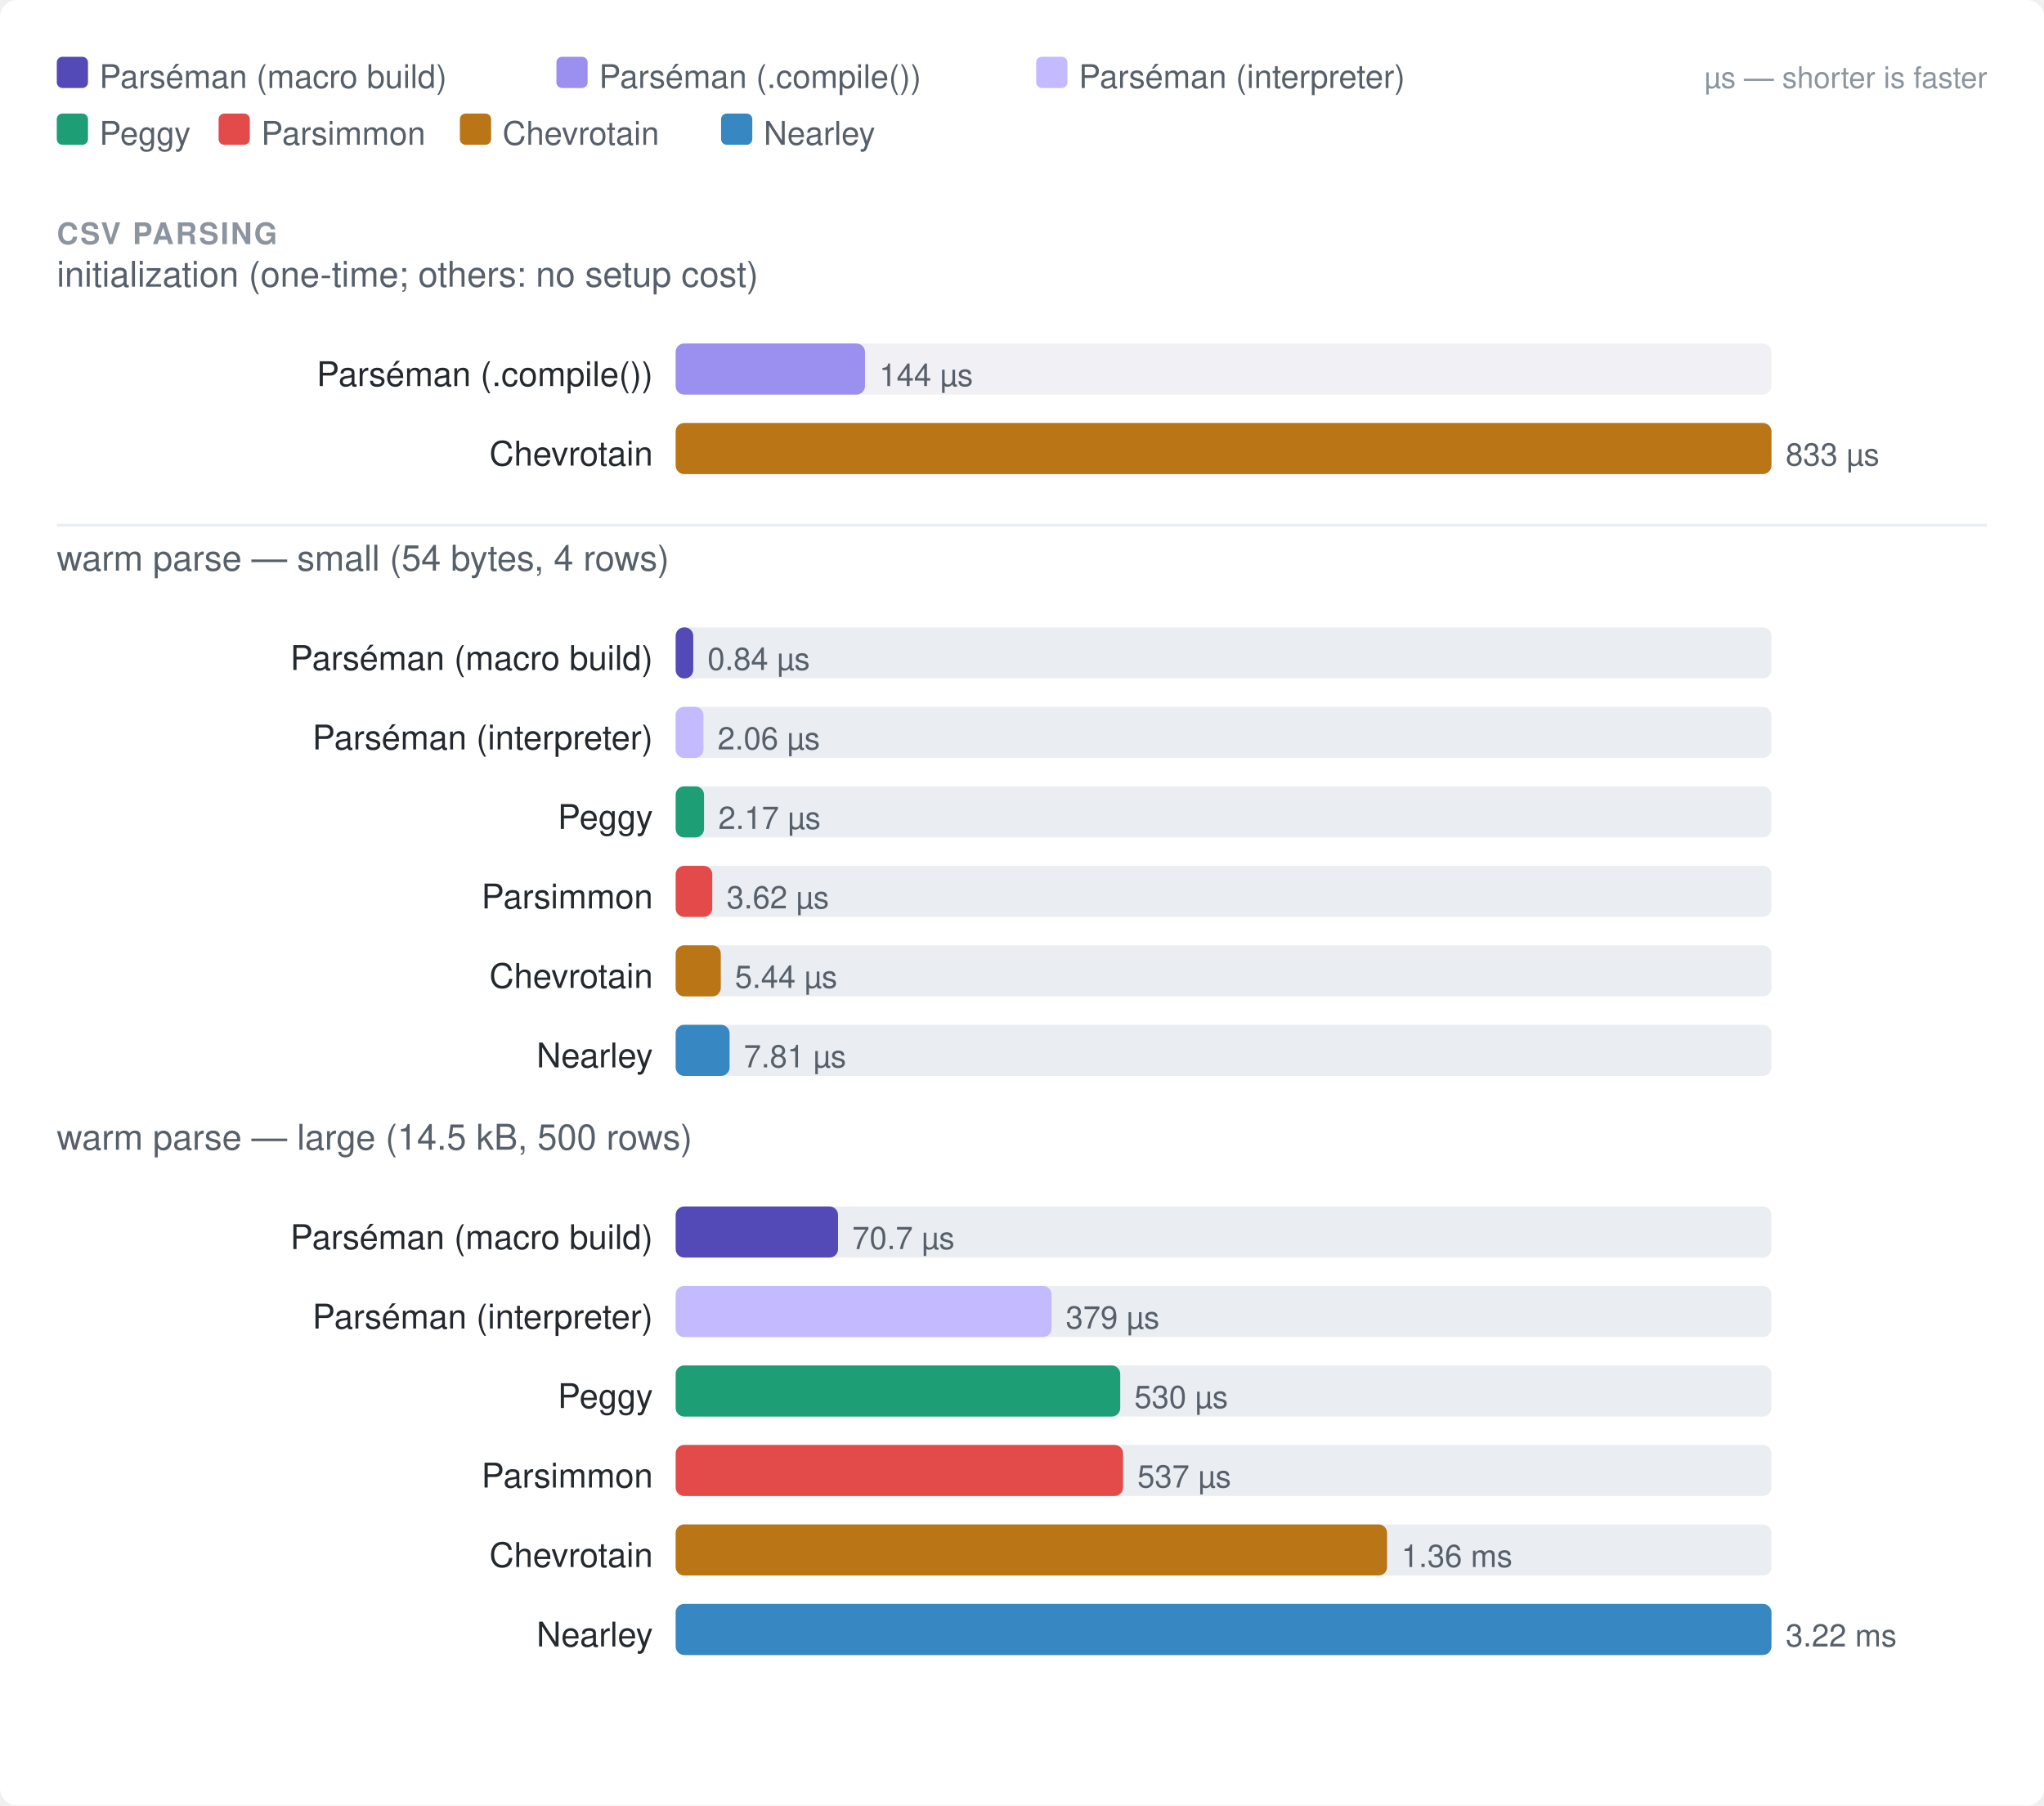
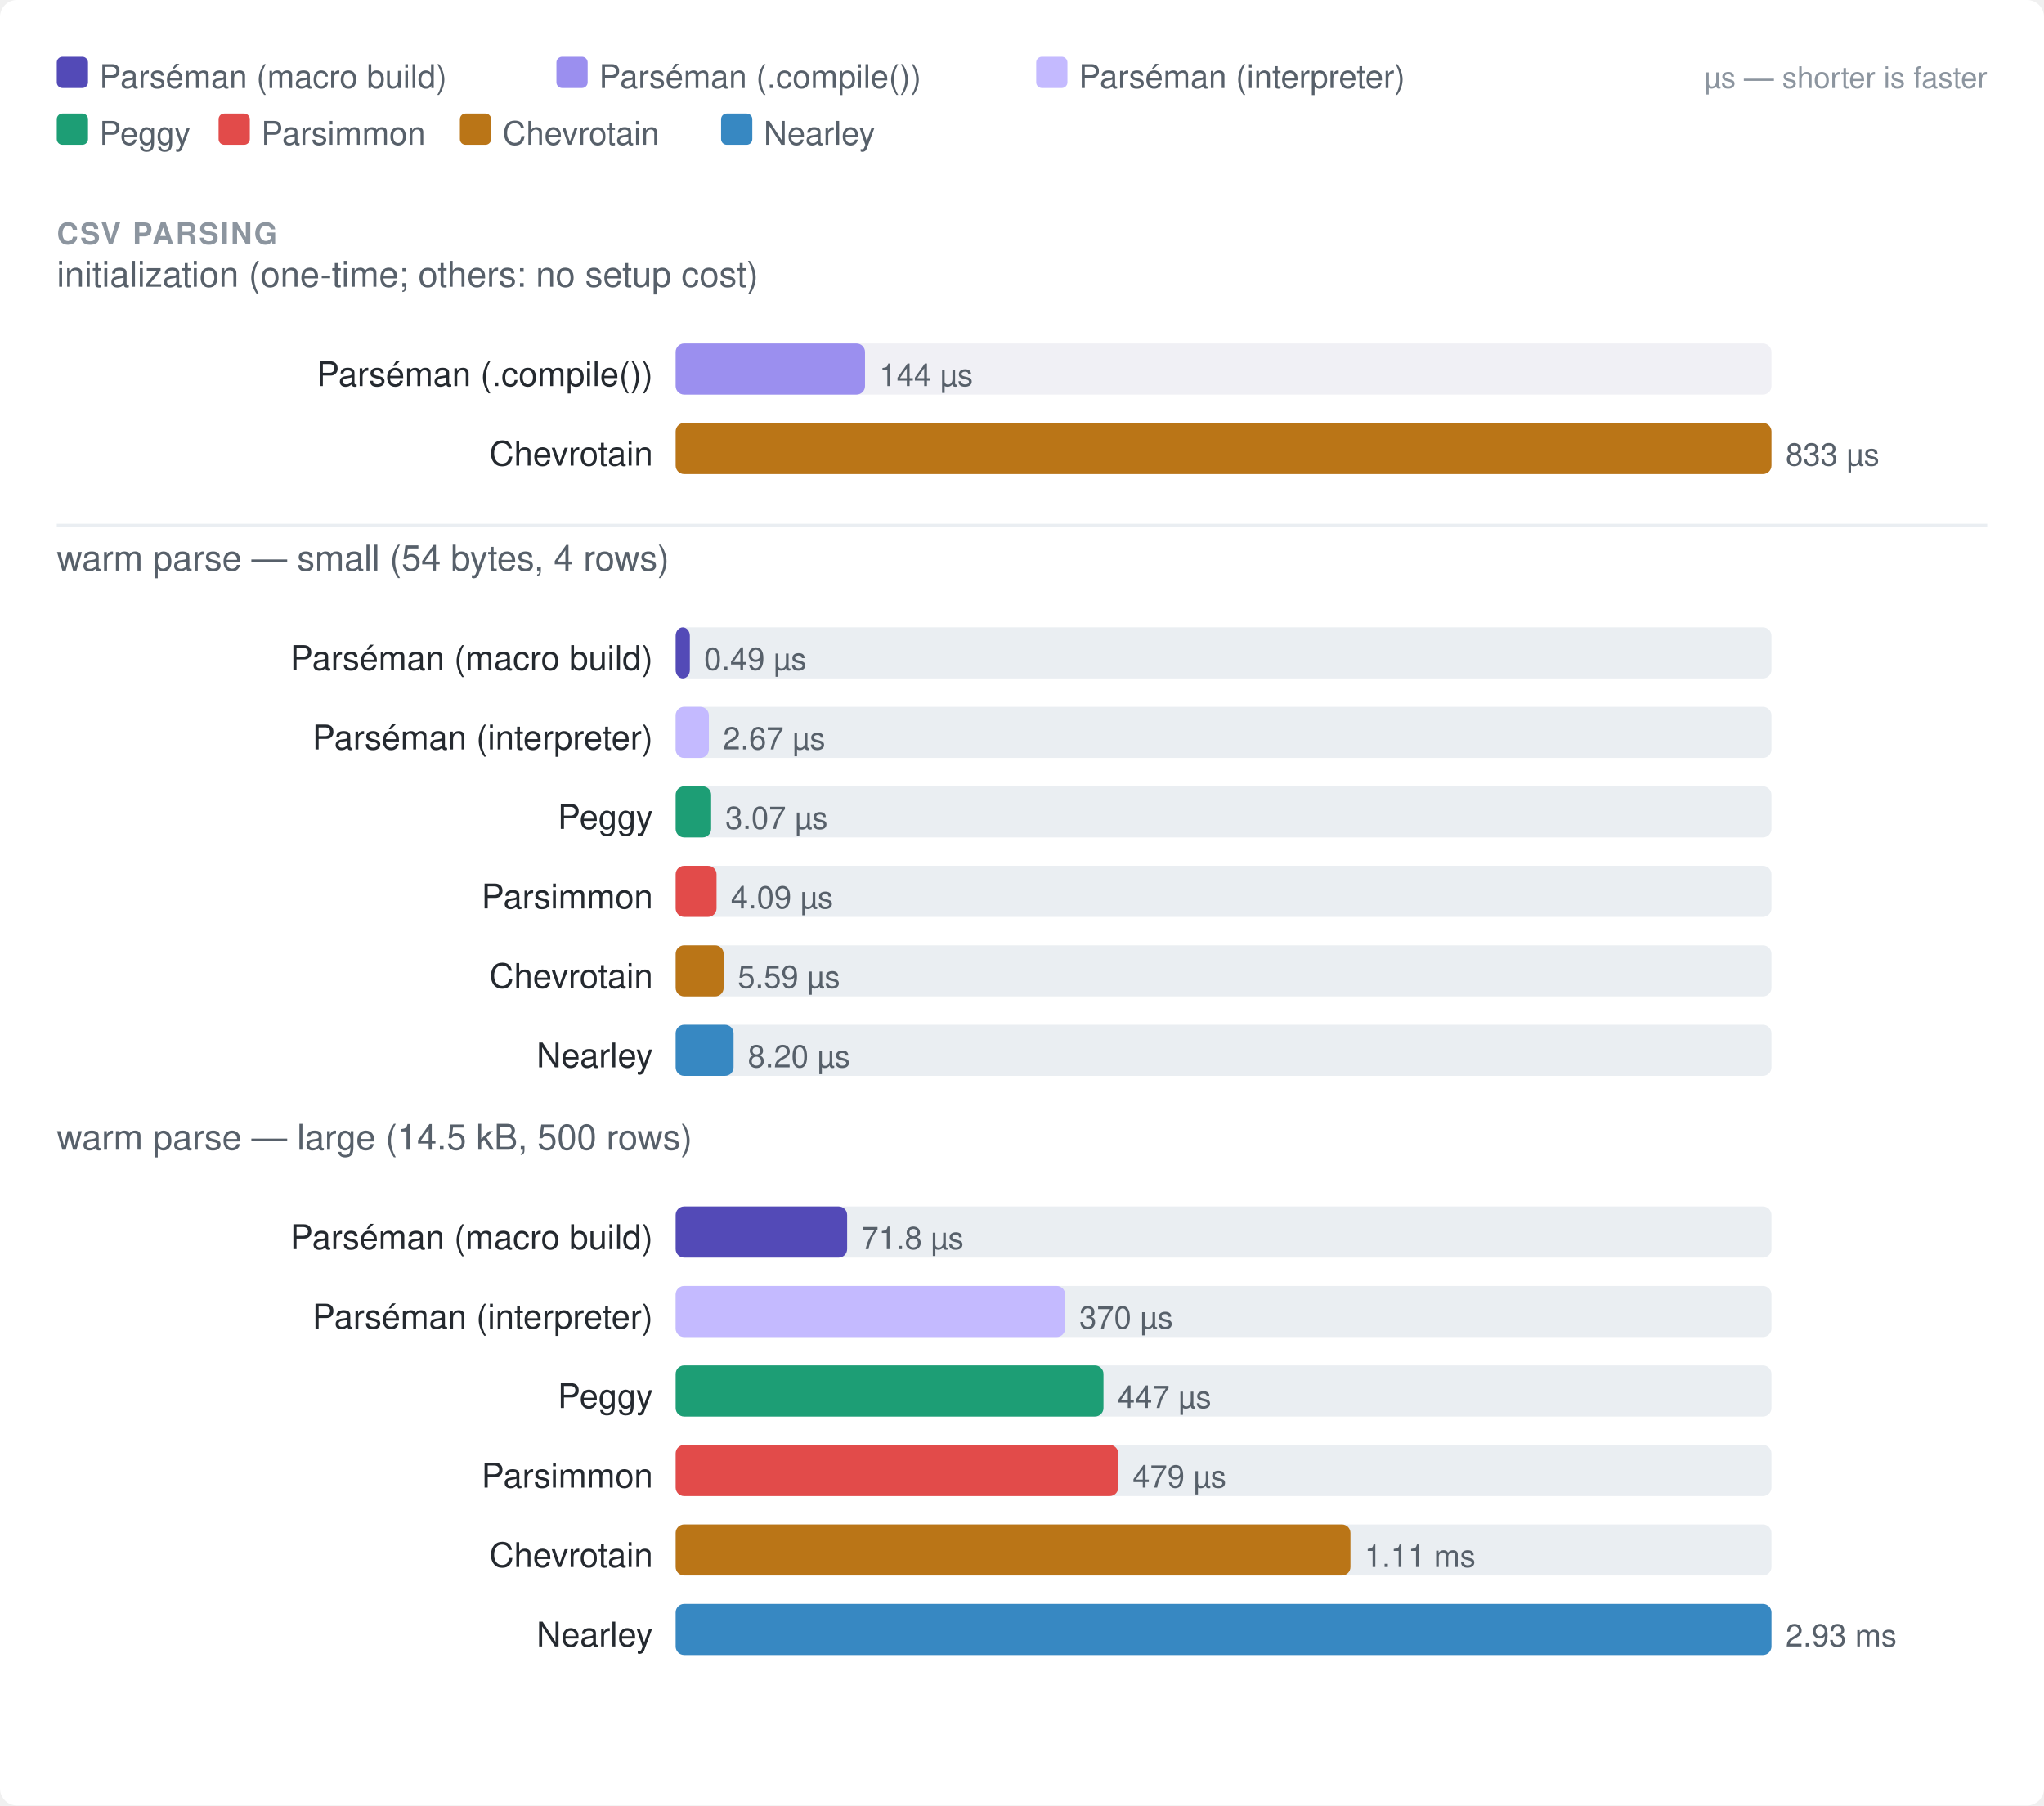
<svg xmlns="http://www.w3.org/2000/svg" viewBox="0 0 720 636" width="720" height="636">
  <rect width="720" height="636" fill="white" rx="6" />
  <rect x="20" y="20" width="11" height="11" rx="2" fill="#534AB7" />
  <text x="35" y="31" font-size="11.5" fill="#57606a" font-family="-apple-system,BlinkMacSystemFont,'Segoe UI',Helvetica,Arial,sans-serif">Parséman (macro build)</text>
  <rect x="196" y="20" width="11" height="11" rx="2" fill="#9B8FEF" />
  <text x="211" y="31" font-size="11.5" fill="#57606a" font-family="-apple-system,BlinkMacSystemFont,'Segoe UI',Helvetica,Arial,sans-serif">Parséman (.compile())</text>
  <rect x="365" y="20" width="11" height="11" rx="2" fill="#C4BAFF" />
  <text x="380" y="31" font-size="11.5" fill="#57606a" font-family="-apple-system,BlinkMacSystemFont,'Segoe UI',Helvetica,Arial,sans-serif">Parséman (interpreter)</text>
  <rect x="20" y="40" width="11" height="11" rx="2" fill="#1D9E75" />
  <text x="35" y="51" font-size="11.5" fill="#57606a" font-family="-apple-system,BlinkMacSystemFont,'Segoe UI',Helvetica,Arial,sans-serif">Peggy</text>
  <rect x="77" y="40" width="11" height="11" rx="2" fill="#E24B4A" />
  <text x="92" y="51" font-size="11.5" fill="#57606a" font-family="-apple-system,BlinkMacSystemFont,'Segoe UI',Helvetica,Arial,sans-serif">Parsimmon</text>
  <rect x="162" y="40" width="11" height="11" rx="2" fill="#BA7517" />
  <text x="177" y="51" font-size="11.5" fill="#57606a" font-family="-apple-system,BlinkMacSystemFont,'Segoe UI',Helvetica,Arial,sans-serif">Chevrotain</text>
  <rect x="254" y="40" width="11" height="11" rx="2" fill="#3788C2" />
  <text x="269" y="51" font-size="11.5" fill="#57606a" font-family="-apple-system,BlinkMacSystemFont,'Segoe UI',Helvetica,Arial,sans-serif">Nearley</text>
  <text x="700" y="31" font-size="10.5" fill="#8c959f" text-anchor="end" font-family="-apple-system,BlinkMacSystemFont,'Segoe UI',Helvetica,Arial,sans-serif">µs — shorter is faster</text>
  <text x="20" y="86" font-size="10.5" font-weight="600" fill="#8c959f" letter-spacing="0.06em" font-family="-apple-system,BlinkMacSystemFont,'Segoe UI',Helvetica,Arial,sans-serif">CSV PARSING</text>
  <text x="20" y="101" font-size="12.5" fill="#57606a" font-family="-apple-system,BlinkMacSystemFont,'Segoe UI',Helvetica,Arial,sans-serif">initialization (one-time; others: no setup cost)</text>
  <text x="230" y="136" text-anchor="end" font-size="12" fill="#24292f" font-family="-apple-system,BlinkMacSystemFont,'Segoe UI',Helvetica,Arial,sans-serif">Parséman (.compile())</text>
  <rect x="238" y="121" width="386" height="18" rx="3" fill="#f0f0f5" />
  <rect x="238" y="121" width="66.7" height="18" rx="3" fill="#9B8FEF" />
  <text x="309.719" y="136" font-size="11" fill="#57606a" font-family="-apple-system,BlinkMacSystemFont,'Segoe UI',Helvetica,Arial,sans-serif">144 µs</text>
  <text x="230" y="164" text-anchor="end" font-size="12" fill="#24292f" font-family="-apple-system,BlinkMacSystemFont,'Segoe UI',Helvetica,Arial,sans-serif">Chevrotain</text>
  <rect x="238" y="149" width="386" height="18" rx="3" fill="#f0f0f5" />
  <rect x="238" y="149" width="386.0" height="18" rx="3" fill="#BA7517" />
  <text x="629" y="164" font-size="11" fill="#57606a" font-family="-apple-system,BlinkMacSystemFont,'Segoe UI',Helvetica,Arial,sans-serif">833 µs</text>
  <line x1="20" y1="185" x2="700" y2="185" stroke="#eaeef2" stroke-width="1" />
  <text x="20" y="201" font-size="12.5" fill="#57606a" font-family="-apple-system,BlinkMacSystemFont,'Segoe UI',Helvetica,Arial,sans-serif">warm parse — small  (54 bytes, 4 rows)</text>
  <text x="230" y="236" text-anchor="end" font-size="12" fill="#24292f" font-family="-apple-system,BlinkMacSystemFont,'Segoe UI',Helvetica,Arial,sans-serif">Parséman (macro build)</text>
  <rect x="238" y="221" width="386" height="18" rx="3" fill="#eaeef2" />
-   <rect x="238" y="221" width="6.2" height="18" rx="3" fill="#534AB7" />
-   <text x="249.219" y="236" font-size="11" fill="#57606a" font-family="-apple-system,BlinkMacSystemFont,'Segoe UI',Helvetica,Arial,sans-serif">0.84 µs</text>
+   <rect x="238" y="221" width="5.0" height="18" rx="3" fill="#534AB7" />
+   <text x="248.012" y="236" font-size="11" fill="#57606a" font-family="-apple-system,BlinkMacSystemFont,'Segoe UI',Helvetica,Arial,sans-serif">0.49 µs</text>
  <text x="230" y="264" text-anchor="end" font-size="12" fill="#24292f" font-family="-apple-system,BlinkMacSystemFont,'Segoe UI',Helvetica,Arial,sans-serif">Parséman (interpreter)</text>
  <rect x="238" y="249" width="386" height="18" rx="3" fill="#eaeef2" />
-   <rect x="238" y="249" width="9.8" height="18" rx="3" fill="#C4BAFF" />
-   <text x="252.771" y="264" font-size="11" fill="#57606a" font-family="-apple-system,BlinkMacSystemFont,'Segoe UI',Helvetica,Arial,sans-serif">2.06 µs</text>
+   <rect x="238" y="249" width="11.7" height="18" rx="3" fill="#C4BAFF" />
+   <text x="254.655" y="264" font-size="11" fill="#57606a" font-family="-apple-system,BlinkMacSystemFont,'Segoe UI',Helvetica,Arial,sans-serif">2.67 µs</text>
  <text x="230" y="292" text-anchor="end" font-size="12" fill="#24292f" font-family="-apple-system,BlinkMacSystemFont,'Segoe UI',Helvetica,Arial,sans-serif">Peggy</text>
  <rect x="238" y="277" width="386" height="18" rx="3" fill="#eaeef2" />
-   <rect x="238" y="277" width="10.0" height="18" rx="3" fill="#1D9E75" />
-   <text x="253.016" y="292" font-size="11" fill="#57606a" font-family="-apple-system,BlinkMacSystemFont,'Segoe UI',Helvetica,Arial,sans-serif">2.17 µs</text>
+   <rect x="238" y="277" width="12.5" height="18" rx="3" fill="#1D9E75" />
+   <text x="255.493" y="292" font-size="11" fill="#57606a" font-family="-apple-system,BlinkMacSystemFont,'Segoe UI',Helvetica,Arial,sans-serif">3.07 µs</text>
  <text x="230" y="320" text-anchor="end" font-size="12" fill="#24292f" font-family="-apple-system,BlinkMacSystemFont,'Segoe UI',Helvetica,Arial,sans-serif">Parsimmon</text>
  <rect x="238" y="305" width="386" height="18" rx="3" fill="#eaeef2" />
-   <rect x="238" y="305" width="12.9" height="18" rx="3" fill="#E24B4A" />
-   <text x="255.948" y="320" font-size="11" fill="#57606a" font-family="-apple-system,BlinkMacSystemFont,'Segoe UI',Helvetica,Arial,sans-serif">3.62 µs</text>
+   <rect x="238" y="305" width="14.4" height="18" rx="3" fill="#E24B4A" />
+   <text x="257.419" y="320" font-size="11" fill="#57606a" font-family="-apple-system,BlinkMacSystemFont,'Segoe UI',Helvetica,Arial,sans-serif">4.09 µs</text>
  <text x="230" y="348" text-anchor="end" font-size="12" fill="#24292f" font-family="-apple-system,BlinkMacSystemFont,'Segoe UI',Helvetica,Arial,sans-serif">Chevrotain</text>
  <rect x="238" y="333" width="386" height="18" rx="3" fill="#eaeef2" />
-   <rect x="238" y="333" width="15.9" height="18" rx="3" fill="#BA7517" />
-   <text x="258.869" y="348" font-size="11" fill="#57606a" font-family="-apple-system,BlinkMacSystemFont,'Segoe UI',Helvetica,Arial,sans-serif">5.44 µs</text>
+   <rect x="238" y="333" width="16.9" height="18" rx="3" fill="#BA7517" />
+   <text x="259.858" y="348" font-size="11" fill="#57606a" font-family="-apple-system,BlinkMacSystemFont,'Segoe UI',Helvetica,Arial,sans-serif">5.59 µs</text>
  <text x="230" y="376" text-anchor="end" font-size="12" fill="#24292f" font-family="-apple-system,BlinkMacSystemFont,'Segoe UI',Helvetica,Arial,sans-serif">Nearley</text>
  <rect x="238" y="361" width="386" height="18" rx="3" fill="#eaeef2" />
-   <rect x="238" y="361" width="19.0" height="18" rx="3" fill="#3788C2" />
-   <text x="262.001" y="376" font-size="11" fill="#57606a" font-family="-apple-system,BlinkMacSystemFont,'Segoe UI',Helvetica,Arial,sans-serif">7.81 µs</text>
+   <rect x="238" y="361" width="20.4" height="18" rx="3" fill="#3788C2" />
+   <text x="263.409" y="376" font-size="11" fill="#57606a" font-family="-apple-system,BlinkMacSystemFont,'Segoe UI',Helvetica,Arial,sans-serif">8.20 µs</text>
  <text x="20" y="405" font-size="12.5" fill="#57606a" font-family="-apple-system,BlinkMacSystemFont,'Segoe UI',Helvetica,Arial,sans-serif">warm parse — large  (14.5 kB, 500 rows)</text>
  <text x="230" y="440" text-anchor="end" font-size="12" fill="#24292f" font-family="-apple-system,BlinkMacSystemFont,'Segoe UI',Helvetica,Arial,sans-serif">Parséman (macro build)</text>
  <rect x="238" y="425" width="386" height="18" rx="3" fill="#eaeef2" />
-   <rect x="238" y="425" width="57.2" height="18" rx="3" fill="#534AB7" />
-   <text x="300.178" y="440" font-size="11" fill="#57606a" font-family="-apple-system,BlinkMacSystemFont,'Segoe UI',Helvetica,Arial,sans-serif">70.7 µs</text>
+   <rect x="238" y="425" width="60.4" height="18" rx="3" fill="#534AB7" />
+   <text x="303.398" y="440" font-size="11" fill="#57606a" font-family="-apple-system,BlinkMacSystemFont,'Segoe UI',Helvetica,Arial,sans-serif">71.8 µs</text>
  <text x="230" y="468" text-anchor="end" font-size="12" fill="#24292f" font-family="-apple-system,BlinkMacSystemFont,'Segoe UI',Helvetica,Arial,sans-serif">Parséman (interpreter)</text>
  <rect x="238" y="453" width="386" height="18" rx="3" fill="#eaeef2" />
-   <rect x="238" y="453" width="132.4" height="18" rx="3" fill="#C4BAFF" />
-   <text x="375.416" y="468" font-size="11" fill="#57606a" font-family="-apple-system,BlinkMacSystemFont,'Segoe UI',Helvetica,Arial,sans-serif">379 µs</text>
+   <rect x="238" y="453" width="137.2" height="18" rx="3" fill="#C4BAFF" />
+   <text x="380.185" y="468" font-size="11" fill="#57606a" font-family="-apple-system,BlinkMacSystemFont,'Segoe UI',Helvetica,Arial,sans-serif">370 µs</text>
  <text x="230" y="496" text-anchor="end" font-size="12" fill="#24292f" font-family="-apple-system,BlinkMacSystemFont,'Segoe UI',Helvetica,Arial,sans-serif">Peggy</text>
  <rect x="238" y="481" width="386" height="18" rx="3" fill="#eaeef2" />
-   <rect x="238" y="481" width="156.6" height="18" rx="3" fill="#1D9E75" />
-   <text x="399.554" y="496" font-size="11" fill="#57606a" font-family="-apple-system,BlinkMacSystemFont,'Segoe UI',Helvetica,Arial,sans-serif">530 µs</text>
+   <rect x="238" y="481" width="150.7" height="18" rx="3" fill="#1D9E75" />
+   <text x="393.664" y="496" font-size="11" fill="#57606a" font-family="-apple-system,BlinkMacSystemFont,'Segoe UI',Helvetica,Arial,sans-serif">447 µs</text>
  <text x="230" y="524" text-anchor="end" font-size="12" fill="#24292f" font-family="-apple-system,BlinkMacSystemFont,'Segoe UI',Helvetica,Arial,sans-serif">Parsimmon</text>
  <rect x="238" y="509" width="386" height="18" rx="3" fill="#eaeef2" />
-   <rect x="238" y="509" width="157.6" height="18" rx="3" fill="#E24B4A" />
-   <text x="400.646" y="524" font-size="11" fill="#57606a" font-family="-apple-system,BlinkMacSystemFont,'Segoe UI',Helvetica,Arial,sans-serif">537 µs</text>
+   <rect x="238" y="509" width="155.9" height="18" rx="3" fill="#E24B4A" />
+   <text x="398.95" y="524" font-size="11" fill="#57606a" font-family="-apple-system,BlinkMacSystemFont,'Segoe UI',Helvetica,Arial,sans-serif">479 µs</text>
  <text x="230" y="552" text-anchor="end" font-size="12" fill="#24292f" font-family="-apple-system,BlinkMacSystemFont,'Segoe UI',Helvetica,Arial,sans-serif">Chevrotain</text>
  <rect x="238" y="537" width="386" height="18" rx="3" fill="#eaeef2" />
-   <rect x="238" y="537" width="250.6" height="18" rx="3" fill="#BA7517" />
-   <text x="493.63" y="552" font-size="11" fill="#57606a" font-family="-apple-system,BlinkMacSystemFont,'Segoe UI',Helvetica,Arial,sans-serif">1.36 ms</text>
+   <rect x="238" y="537" width="237.7" height="18" rx="3" fill="#BA7517" />
+   <text x="480.658" y="552" font-size="11" fill="#57606a" font-family="-apple-system,BlinkMacSystemFont,'Segoe UI',Helvetica,Arial,sans-serif">1.11 ms</text>
  <text x="230" y="580" text-anchor="end" font-size="12" fill="#24292f" font-family="-apple-system,BlinkMacSystemFont,'Segoe UI',Helvetica,Arial,sans-serif">Nearley</text>
  <rect x="238" y="565" width="386" height="18" rx="3" fill="#eaeef2" />
  <rect x="238" y="565" width="386.0" height="18" rx="3" fill="#3788C2" />
-   <text x="629" y="580" font-size="11" fill="#57606a" font-family="-apple-system,BlinkMacSystemFont,'Segoe UI',Helvetica,Arial,sans-serif">3.22 ms</text>
+   <text x="629" y="580" font-size="11" fill="#57606a" font-family="-apple-system,BlinkMacSystemFont,'Segoe UI',Helvetica,Arial,sans-serif">2.93 ms</text>
</svg>
